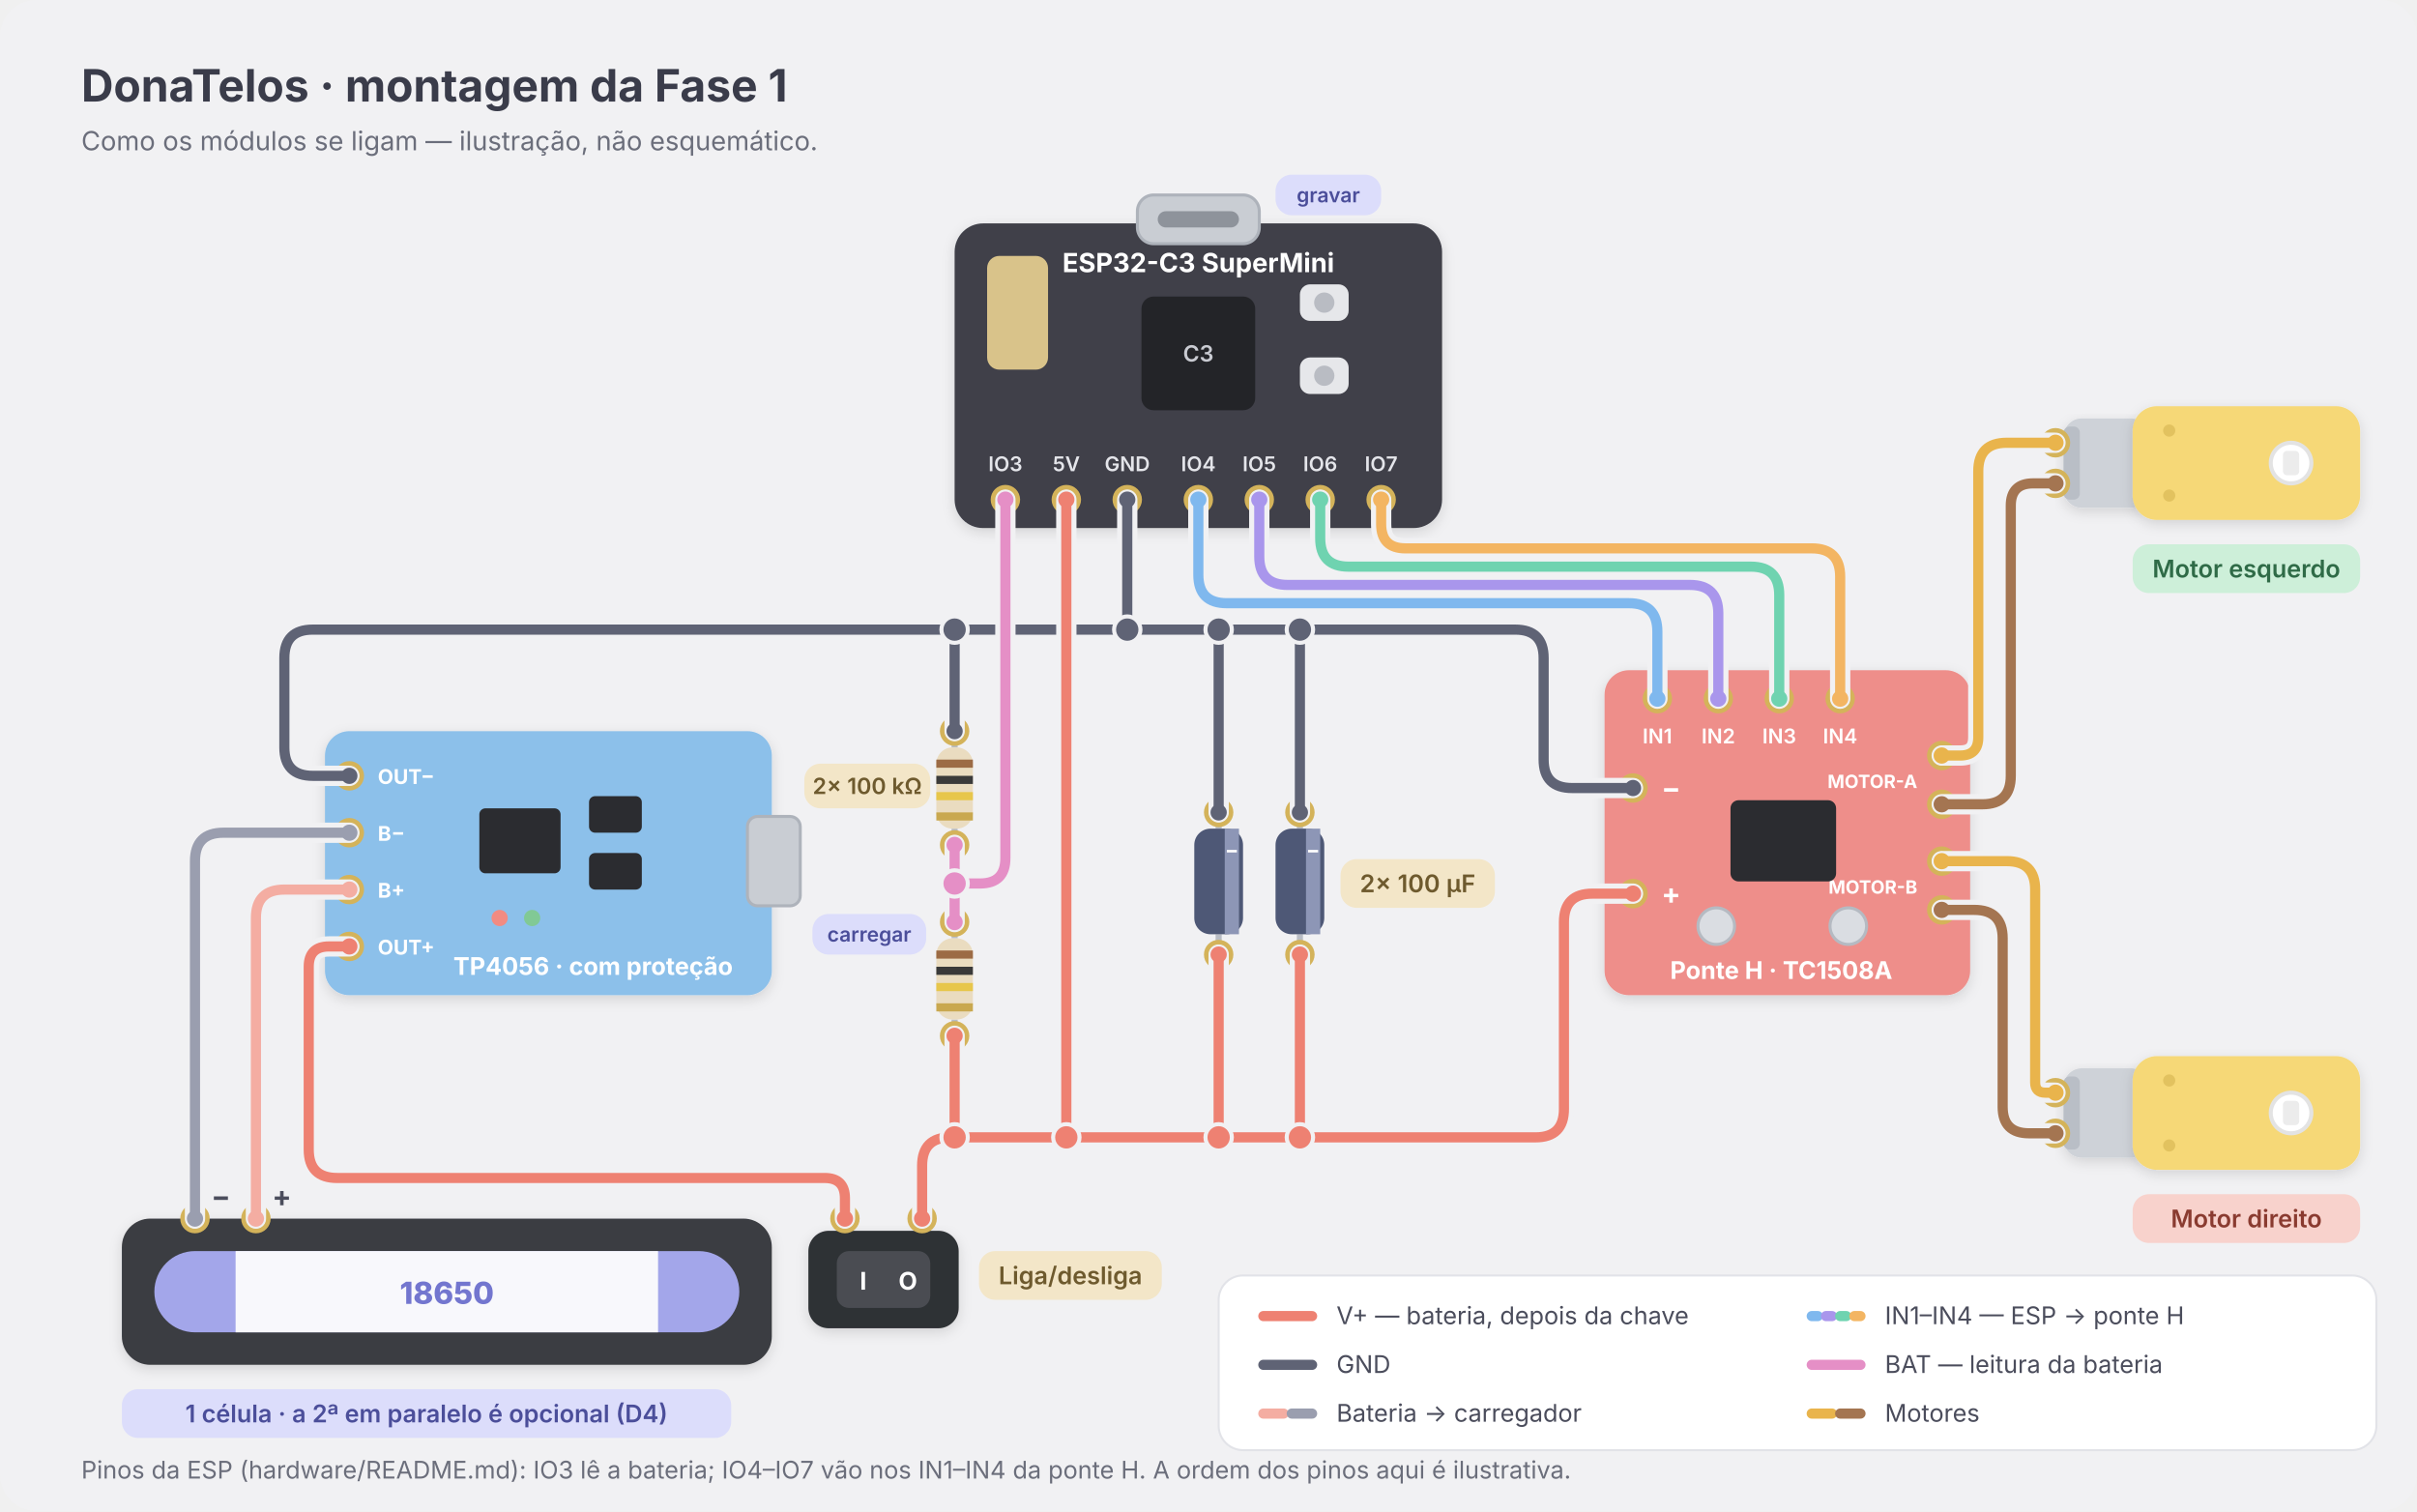
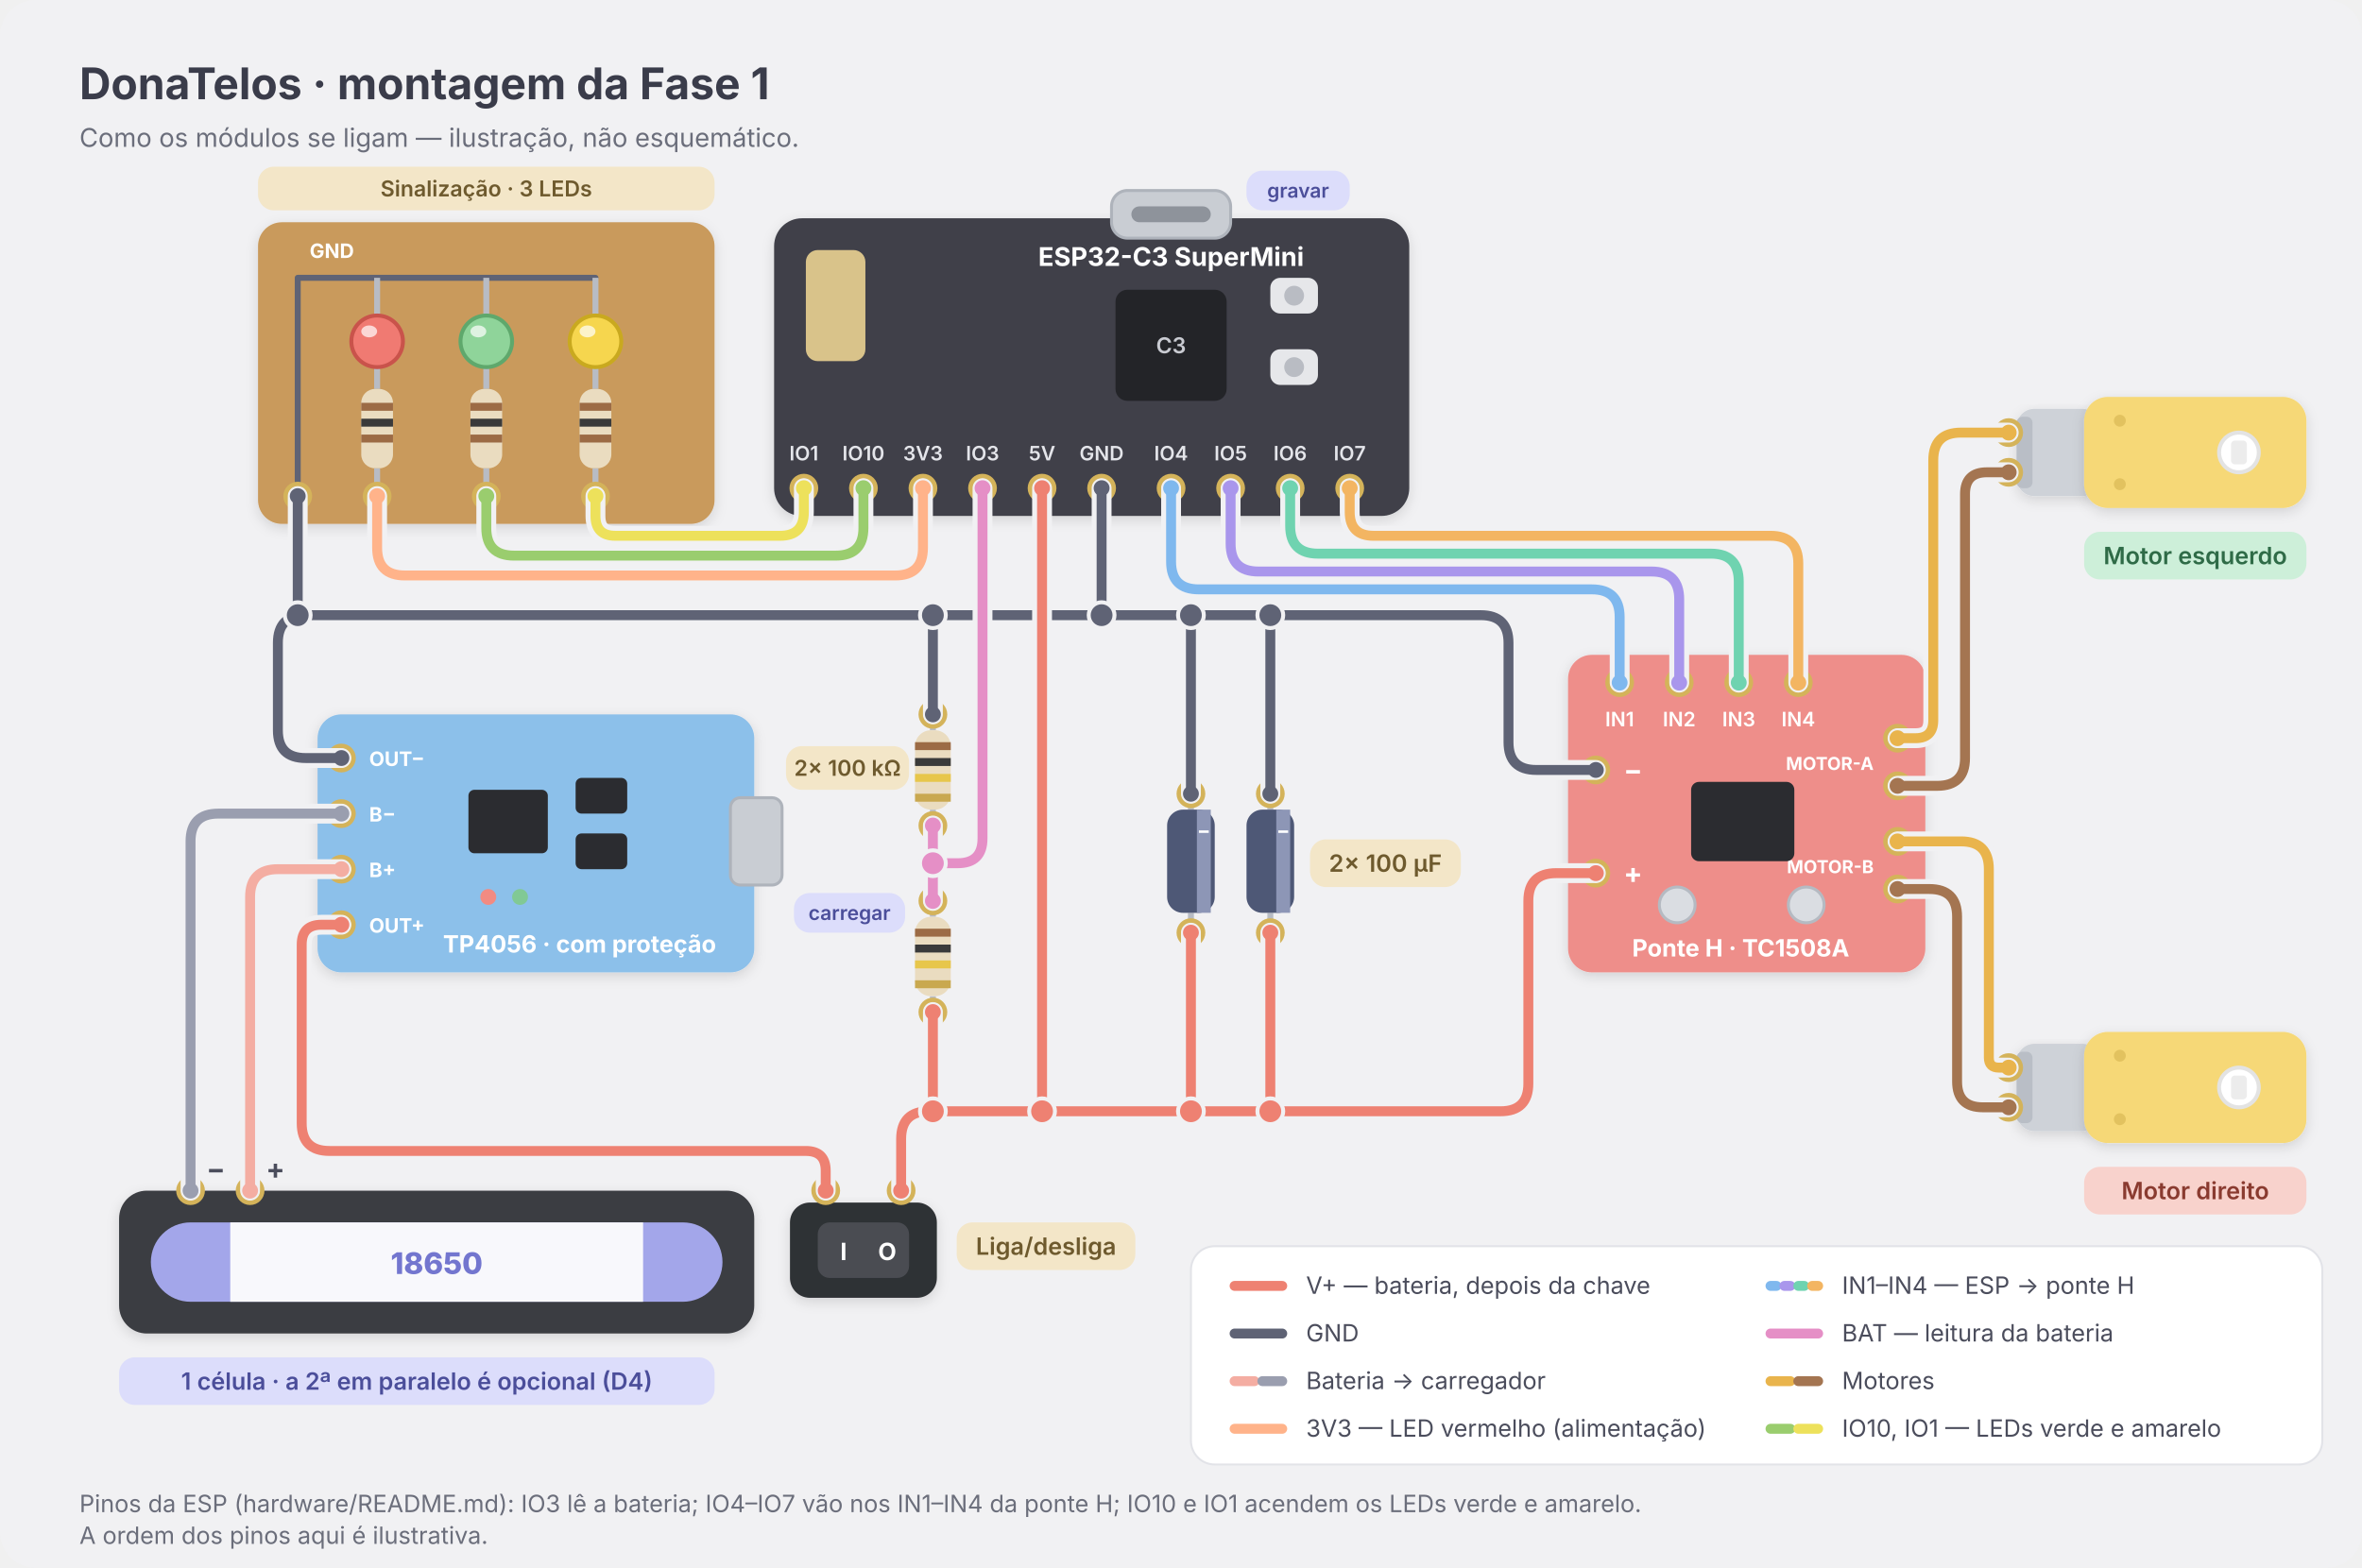
- <svg xmlns="http://www.w3.org/2000/svg" width="1190" height="744" viewBox="0 0 1190 744">
+ <svg xmlns="http://www.w3.org/2000/svg" width="1190" height="790" viewBox="0 0 1190 790">
  <defs>
    <filter id="sh" x="-10%" y="-10%" width="120%" height="135%">
      <feDropShadow dx="0" dy="2" stdDeviation="3" flood-color="#000" flood-opacity="0.13" />
    </filter>
  </defs>
-   <rect x="0" y="0" width="1190" height="744" rx="18" fill="#F1F1F3" />
+   <rect x="0" y="0" width="1190" height="790" rx="18" fill="#F1F1F3" />
  <text x="40" y="50" font-family="Inter, 'Segoe UI', Roboto, Helvetica, Arial, sans-serif" font-size="22" font-weight="700" fill="#3A3C4A" text-anchor="start">DonaTelos · montagem da Fase 1</text>
  <text x="40" y="74" font-family="Inter, 'Segoe UI', Roboto, Helvetica, Arial, sans-serif" font-size="13" font-weight="normal" fill="#6B6E7B" text-anchor="start">Como os módulos se ligam — ilustração, não esquemático.</text>
-   <rect x="470" y="110" width="240" height="150" rx="14" fill="#3F4148" filter="url(#sh)" />
+   <rect x="390" y="110" width="320" height="150" rx="14" fill="#3F4148" filter="url(#sh)" />
  <rect x="560" y="96" width="60" height="24" rx="8" fill="#C9CDD3" stroke="#AEB3BB" stroke-width="1.5" />
  <rect x="570" y="104" width="40" height="8" rx="4" fill="#8E939B" />
  <rect x="628" y="86" width="52" height="20" rx="8" fill="#DCDDFB" />
  <text x="654.0" y="99.6" font-family="Inter, 'Segoe UI', Roboto, Helvetica, Arial, sans-serif" font-size="10" font-weight="600" fill="#4B4E9A" text-anchor="middle">gravar</text>
-   <rect x="486" y="126" width="30" height="56" rx="6" fill="#D9C38A" />
+   <rect x="406" y="126" width="30" height="56" rx="6" fill="#D9C38A" />
  <rect x="562" y="146" width="56" height="56" rx="6" fill="#232428" />
  <text x="590" y="178" font-family="Inter, 'Segoe UI', Roboto, Helvetica, Arial, sans-serif" font-size="11" font-weight="600" fill="#C9CBD2" text-anchor="middle">C3</text>
  <rect x="640" y="140" width="24" height="18" rx="5" fill="#E6E7EA" />
  <circle cx="652" cy="149" r="5" fill="#B9BCC3" />
  <rect x="640" y="176" width="24" height="18" rx="5" fill="#E6E7EA" />
  <circle cx="652" cy="185" r="5" fill="#B9BCC3" />
  <text x="590" y="134" font-family="Inter, 'Segoe UI', Roboto, Helvetica, Arial, sans-serif" font-size="13" font-weight="700" fill="#FFFFFF" text-anchor="middle">ESP32-C3 SuperMini</text>
+   <text x="405" y="232" font-family="Inter, 'Segoe UI', Roboto, Helvetica, Arial, sans-serif" font-size="10" font-weight="600" fill="#E4E5EA" text-anchor="middle">IO1</text>
+   <circle cx="405" cy="246" r="6" fill="#F4F4F6" stroke="#D4B35A" stroke-width="2.5" />
+   <text x="435" y="232" font-family="Inter, 'Segoe UI', Roboto, Helvetica, Arial, sans-serif" font-size="10" font-weight="600" fill="#E4E5EA" text-anchor="middle">IO10</text>
+   <circle cx="435" cy="246" r="6" fill="#F4F4F6" stroke="#D4B35A" stroke-width="2.5" />
+   <text x="465" y="232" font-family="Inter, 'Segoe UI', Roboto, Helvetica, Arial, sans-serif" font-size="10" font-weight="600" fill="#E4E5EA" text-anchor="middle">3V3</text>
+   <circle cx="465" cy="246" r="6" fill="#F4F4F6" stroke="#D4B35A" stroke-width="2.5" />
  <text x="495" y="232" font-family="Inter, 'Segoe UI', Roboto, Helvetica, Arial, sans-serif" font-size="10" font-weight="600" fill="#E4E5EA" text-anchor="middle">IO3</text>
  <circle cx="495" cy="246" r="6" fill="#F4F4F6" stroke="#D4B35A" stroke-width="2.5" />
  <text x="525" y="232" font-family="Inter, 'Segoe UI', Roboto, Helvetica, Arial, sans-serif" font-size="10" font-weight="600" fill="#E4E5EA" text-anchor="middle">5V</text>
  <circle cx="525" cy="246" r="6" fill="#F4F4F6" stroke="#D4B35A" stroke-width="2.5" />
  <text x="555" y="232" font-family="Inter, 'Segoe UI', Roboto, Helvetica, Arial, sans-serif" font-size="10" font-weight="600" fill="#E4E5EA" text-anchor="middle">GND</text>
  <circle cx="555" cy="246" r="6" fill="#F4F4F6" stroke="#D4B35A" stroke-width="2.5" />
  <text x="590" y="232" font-family="Inter, 'Segoe UI', Roboto, Helvetica, Arial, sans-serif" font-size="10" font-weight="600" fill="#E4E5EA" text-anchor="middle">IO4</text>
  <circle cx="590" cy="246" r="6" fill="#F4F4F6" stroke="#D4B35A" stroke-width="2.5" />
  <text x="620" y="232" font-family="Inter, 'Segoe UI', Roboto, Helvetica, Arial, sans-serif" font-size="10" font-weight="600" fill="#E4E5EA" text-anchor="middle">IO5</text>
  <circle cx="620" cy="246" r="6" fill="#F4F4F6" stroke="#D4B35A" stroke-width="2.5" />
  <text x="650" y="232" font-family="Inter, 'Segoe UI', Roboto, Helvetica, Arial, sans-serif" font-size="10" font-weight="600" fill="#E4E5EA" text-anchor="middle">IO6</text>
  <circle cx="650" cy="246" r="6" fill="#F4F4F6" stroke="#D4B35A" stroke-width="2.5" />
  <text x="680" y="232" font-family="Inter, 'Segoe UI', Roboto, Helvetica, Arial, sans-serif" font-size="10" font-weight="600" fill="#E4E5EA" text-anchor="middle">IO7</text>
  <circle cx="680" cy="246" r="6" fill="#F4F4F6" stroke="#D4B35A" stroke-width="2.5" />
+   <rect x="130" y="84" width="230" height="22" rx="8" fill="#F3E6C8" />
+   <text x="245.0" y="98.96" font-family="Inter, 'Segoe UI', Roboto, Helvetica, Arial, sans-serif" font-size="11" font-weight="600" fill="#6E5A2E" text-anchor="middle">Sinalização · 3 LEDs</text>
+   <rect x="130" y="112" width="230" height="152" rx="12" fill="#C99A5B" filter="url(#sh)" />
+   <path d="M 150 250 L 150 140 L 300 140" fill="none" stroke="#5F6375" stroke-width="3" stroke-linecap="round" stroke-linejoin="round" />
+   <line x1="190" y1="140" x2="190" y2="160" stroke="#B8BCC4" stroke-width="3" />
+   <line x1="190" y1="184" x2="190" y2="196" stroke="#B8BCC4" stroke-width="3" />
+   <circle cx="190" cy="172" r="13" fill="#F07A72" stroke="#C9534B" stroke-width="2" />
+   <ellipse cx="186" cy="167" rx="4" ry="3" fill="#FFFFFF" opacity="0.7" />
+   <rect x="182" y="196" width="16" height="40" rx="7" fill="#EADCC0" />
+   <rect x="182" y="203" width="16" height="4" rx="0" fill="#9C6B45" />
+   <rect x="182" y="211" width="16" height="4" rx="0" fill="#3A3A3A" />
+   <rect x="182" y="219" width="16" height="4" rx="0" fill="#9C6B45" />
+   <line x1="190" y1="236" x2="190" y2="250" stroke="#B8BCC4" stroke-width="3" />
+   <circle cx="190" cy="250" r="6" fill="#F4F4F6" stroke="#D4B35A" stroke-width="2.5" />
+   <line x1="245" y1="140" x2="245" y2="160" stroke="#B8BCC4" stroke-width="3" />
+   <line x1="245" y1="184" x2="245" y2="196" stroke="#B8BCC4" stroke-width="3" />
+   <circle cx="245" cy="172" r="13" fill="#8FD49A" stroke="#5FA86C" stroke-width="2" />
+   <ellipse cx="241" cy="167" rx="4" ry="3" fill="#FFFFFF" opacity="0.7" />
+   <rect x="237" y="196" width="16" height="40" rx="7" fill="#EADCC0" />
+   <rect x="237" y="203" width="16" height="4" rx="0" fill="#9C6B45" />
+   <rect x="237" y="211" width="16" height="4" rx="0" fill="#3A3A3A" />
+   <rect x="237" y="219" width="16" height="4" rx="0" fill="#9C6B45" />
+   <line x1="245" y1="236" x2="245" y2="250" stroke="#B8BCC4" stroke-width="3" />
+   <circle cx="245" cy="250" r="6" fill="#F4F4F6" stroke="#D4B35A" stroke-width="2.5" />
+   <line x1="300" y1="140" x2="300" y2="160" stroke="#B8BCC4" stroke-width="3" />
+   <line x1="300" y1="184" x2="300" y2="196" stroke="#B8BCC4" stroke-width="3" />
+   <circle cx="300" cy="172" r="13" fill="#F6D64E" stroke="#C9A91F" stroke-width="2" />
+   <ellipse cx="296" cy="167" rx="4" ry="3" fill="#FFFFFF" opacity="0.7" />
+   <rect x="292" y="196" width="16" height="40" rx="7" fill="#EADCC0" />
+   <rect x="292" y="203" width="16" height="4" rx="0" fill="#9C6B45" />
+   <rect x="292" y="211" width="16" height="4" rx="0" fill="#3A3A3A" />
+   <rect x="292" y="219" width="16" height="4" rx="0" fill="#9C6B45" />
+   <line x1="300" y1="236" x2="300" y2="250" stroke="#B8BCC4" stroke-width="3" />
+   <circle cx="300" cy="250" r="6" fill="#F4F4F6" stroke="#D4B35A" stroke-width="2.5" />
+   <circle cx="150" cy="250" r="6" fill="#F4F4F6" stroke="#D4B35A" stroke-width="2.5" />
+   <text x="156" y="130" font-family="Inter, 'Segoe UI', Roboto, Helvetica, Arial, sans-serif" font-size="10" font-weight="700" fill="#FFFFFF" text-anchor="start">GND</text>
  <rect x="790" y="330" width="180" height="160" rx="12" fill="#EE8E8A" filter="url(#sh)" />
  <circle cx="816" cy="344" r="6" fill="#F4F4F6" stroke="#D4B35A" stroke-width="2.5" />
  <text x="816" y="366" font-family="Inter, 'Segoe UI', Roboto, Helvetica, Arial, sans-serif" font-size="10" font-weight="600" fill="#FFFFFF" text-anchor="middle">IN1</text>
  <circle cx="846" cy="344" r="6" fill="#F4F4F6" stroke="#D4B35A" stroke-width="2.5" />
  <text x="846" y="366" font-family="Inter, 'Segoe UI', Roboto, Helvetica, Arial, sans-serif" font-size="10" font-weight="600" fill="#FFFFFF" text-anchor="middle">IN2</text>
  <circle cx="876" cy="344" r="6" fill="#F4F4F6" stroke="#D4B35A" stroke-width="2.5" />
  <text x="876" y="366" font-family="Inter, 'Segoe UI', Roboto, Helvetica, Arial, sans-serif" font-size="10" font-weight="600" fill="#FFFFFF" text-anchor="middle">IN3</text>
  <circle cx="906" cy="344" r="6" fill="#F4F4F6" stroke="#D4B35A" stroke-width="2.5" />
  <text x="906" y="366" font-family="Inter, 'Segoe UI', Roboto, Helvetica, Arial, sans-serif" font-size="10" font-weight="600" fill="#FFFFFF" text-anchor="middle">IN4</text>
  <circle cx="804" cy="388" r="6" fill="#F4F4F6" stroke="#D4B35A" stroke-width="2.5" />
  <text x="818" y="393" font-family="Inter, 'Segoe UI', Roboto, Helvetica, Arial, sans-serif" font-size="14" font-weight="700" fill="#FFFFFF" text-anchor="start">−</text>
  <circle cx="804" cy="440" r="6" fill="#F4F4F6" stroke="#D4B35A" stroke-width="2.5" />
  <text x="818" y="445" font-family="Inter, 'Segoe UI', Roboto, Helvetica, Arial, sans-serif" font-size="14" font-weight="700" fill="#FFFFFF" text-anchor="start">+</text>
  <circle cx="956" cy="372" r="6" fill="#F4F4F6" stroke="#D4B35A" stroke-width="2.5" />
  <circle cx="956" cy="396" r="6" fill="#F4F4F6" stroke="#D4B35A" stroke-width="2.5" />
  <circle cx="956" cy="424" r="6" fill="#F4F4F6" stroke="#D4B35A" stroke-width="2.5" />
  <circle cx="956" cy="448" r="6" fill="#F4F4F6" stroke="#D4B35A" stroke-width="2.5" />
  <text x="944" y="388" font-family="Inter, 'Segoe UI', Roboto, Helvetica, Arial, sans-serif" font-size="9" font-weight="700" fill="#FFFFFF" text-anchor="end">MOTOR-A</text>
  <text x="944" y="440" font-family="Inter, 'Segoe UI', Roboto, Helvetica, Arial, sans-serif" font-size="9" font-weight="700" fill="#FFFFFF" text-anchor="end">MOTOR-B</text>
  <rect x="852" y="394" width="52" height="40" rx="4" fill="#2B2C30" />
  <circle cx="845" cy="456" r="9" fill="#DADDE2" stroke="#B5BAC2" stroke-width="1.5" />
  <circle cx="910" cy="456" r="9" fill="#DADDE2" stroke="#B5BAC2" stroke-width="1.5" />
  <text x="877" y="482" font-family="Inter, 'Segoe UI', Roboto, Helvetica, Arial, sans-serif" font-size="12" font-weight="700" fill="#FFFFFF" text-anchor="middle">Ponte H · TC1508A</text>
  <rect x="160" y="360" width="220" height="130" rx="12" fill="#8CC0EA" filter="url(#sh)" />
  <circle cx="172" cy="382" r="6" fill="#F4F4F6" stroke="#D4B35A" stroke-width="2.5" />
  <text x="186" y="386" font-family="Inter, 'Segoe UI', Roboto, Helvetica, Arial, sans-serif" font-size="10" font-weight="700" fill="#FFFFFF" text-anchor="start">OUT−</text>
  <circle cx="172" cy="410" r="6" fill="#F4F4F6" stroke="#D4B35A" stroke-width="2.5" />
  <text x="186" y="414" font-family="Inter, 'Segoe UI', Roboto, Helvetica, Arial, sans-serif" font-size="10" font-weight="700" fill="#FFFFFF" text-anchor="start">B−</text>
  <circle cx="172" cy="438" r="6" fill="#F4F4F6" stroke="#D4B35A" stroke-width="2.5" />
  <text x="186" y="442" font-family="Inter, 'Segoe UI', Roboto, Helvetica, Arial, sans-serif" font-size="10" font-weight="700" fill="#FFFFFF" text-anchor="start">B+</text>
  <circle cx="172" cy="466" r="6" fill="#F4F4F6" stroke="#D4B35A" stroke-width="2.5" />
  <text x="186" y="470" font-family="Inter, 'Segoe UI', Roboto, Helvetica, Arial, sans-serif" font-size="10" font-weight="700" fill="#FFFFFF" text-anchor="start">OUT+</text>
  <rect x="236" y="398" width="40" height="32" rx="3" fill="#2B2C30" />
  <rect x="290" y="392" width="26" height="18" rx="3" fill="#2B2C30" />
  <rect x="290" y="420" width="26" height="18" rx="3" fill="#2B2C30" />
  <circle cx="246" cy="452" r="4" fill="#F28B82" />
  <circle cx="262" cy="452" r="4" fill="#81C995" />
  <rect x="368" y="402" width="26" height="44" rx="5" fill="#C9CDD3" stroke="#AEB3BB" stroke-width="1.5" />
  <rect x="400" y="450" width="56" height="20" rx="8" fill="#DCDDFB" />
  <text x="428.0" y="463.6" font-family="Inter, 'Segoe UI', Roboto, Helvetica, Arial, sans-serif" font-size="10" font-weight="600" fill="#4B4E9A" text-anchor="middle">carregar</text>
  <text x="292" y="480" font-family="Inter, 'Segoe UI', Roboto, Helvetica, Arial, sans-serif" font-size="12" font-weight="700" fill="#FFFFFF" text-anchor="middle">TP4056 · com proteção</text>
  <rect x="60" y="600" width="320" height="72" rx="14" fill="#3B3C42" filter="url(#sh)" />
  <rect x="76" y="616" width="288" height="40" rx="20" fill="#A3A6EA" />
  <rect x="116" y="616" width="208" height="40" rx="0" fill="#F8F8FC" />
  <text x="220" y="642" font-family="Inter, 'Segoe UI', Roboto, Helvetica, Arial, sans-serif" font-size="15" font-weight="800" fill="#7376CF" text-anchor="middle">18650</text>
  <circle cx="96" cy="600" r="6" fill="#F4F4F6" stroke="#D4B35A" stroke-width="2.5" />
  <circle cx="126" cy="600" r="6" fill="#F4F4F6" stroke="#D4B35A" stroke-width="2.5" />
  <text x="104" y="594" font-family="Inter, 'Segoe UI', Roboto, Helvetica, Arial, sans-serif" font-size="14" font-weight="700" fill="#4B4D5C" text-anchor="start">−</text>
  <text x="134" y="594" font-family="Inter, 'Segoe UI', Roboto, Helvetica, Arial, sans-serif" font-size="14" font-weight="700" fill="#4B4D5C" text-anchor="start">+</text>
  <rect x="60" y="684" width="300" height="24" rx="8" fill="#DCDDFB" />
  <text x="210.0" y="700.32" font-family="Inter, 'Segoe UI', Roboto, Helvetica, Arial, sans-serif" font-size="12" font-weight="600" fill="#4B4E9A" text-anchor="middle">1 célula · a 2ª em paralelo é opcional (D4)</text>
  <line x1="416" y1="600" x2="416" y2="610" stroke="#B8BCC4" stroke-width="4" />
  <line x1="454" y1="600" x2="454" y2="610" stroke="#B8BCC4" stroke-width="4" />
  <rect x="398" y="606" width="74" height="48" rx="10" fill="#2F3034" filter="url(#sh)" />
  <rect x="412" y="616" width="46" height="28" rx="6" fill="#4A4C52" />
  <text x="425" y="635" font-family="Inter, 'Segoe UI', Roboto, Helvetica, Arial, sans-serif" font-size="12" font-weight="700" fill="#FFFFFF" text-anchor="middle">I</text>
  <text x="447" y="635" font-family="Inter, 'Segoe UI', Roboto, Helvetica, Arial, sans-serif" font-size="12" font-weight="700" fill="#FFFFFF" text-anchor="middle">O</text>
  <circle cx="416" cy="600" r="6" fill="#F4F4F6" stroke="#D4B35A" stroke-width="2.5" />
  <circle cx="454" cy="600" r="6" fill="#F4F4F6" stroke="#D4B35A" stroke-width="2.5" />
  <rect x="482" y="616" width="90" height="24" rx="8" fill="#F3E6C8" />
  <text x="527.0" y="632.32" font-family="Inter, 'Segoe UI', Roboto, Helvetica, Arial, sans-serif" font-size="12" font-weight="600" fill="#6E5A2E" text-anchor="middle">Liga/desliga</text>
  <line x1="600" y1="400" x2="600" y2="408" stroke="#B8BCC4" stroke-width="3" />
  <line x1="600" y1="460" x2="600" y2="470" stroke="#B8BCC4" stroke-width="3" />
  <rect x="588" y="408" width="24" height="52" rx="8" fill="#4E5876" />
  <rect x="603" y="408" width="7" height="52" rx="0" fill="#8D96B6" />
  <text x="606.5" y="422" font-family="Inter, 'Segoe UI', Roboto, Helvetica, Arial, sans-serif" font-size="10" font-weight="700" fill="#FFFFFF" text-anchor="middle">−</text>
  <circle cx="600" cy="400" r="6" fill="#F4F4F6" stroke="#D4B35A" stroke-width="2.5" />
  <circle cx="600" cy="470" r="6" fill="#F4F4F6" stroke="#D4B35A" stroke-width="2.5" />
  <line x1="640" y1="400" x2="640" y2="408" stroke="#B8BCC4" stroke-width="3" />
  <line x1="640" y1="460" x2="640" y2="470" stroke="#B8BCC4" stroke-width="3" />
  <rect x="628" y="408" width="24" height="52" rx="8" fill="#4E5876" />
  <rect x="643" y="408" width="7" height="52" rx="0" fill="#8D96B6" />
  <text x="646.5" y="422" font-family="Inter, 'Segoe UI', Roboto, Helvetica, Arial, sans-serif" font-size="10" font-weight="700" fill="#FFFFFF" text-anchor="middle">−</text>
  <circle cx="640" cy="400" r="6" fill="#F4F4F6" stroke="#D4B35A" stroke-width="2.5" />
  <circle cx="640" cy="470" r="6" fill="#F4F4F6" stroke="#D4B35A" stroke-width="2.5" />
  <rect x="660" y="423" width="76" height="24" rx="8" fill="#F3E6C8" />
  <text x="698.0" y="439.32" font-family="Inter, 'Segoe UI', Roboto, Helvetica, Arial, sans-serif" font-size="12" font-weight="600" fill="#6E5A2E" text-anchor="middle">2× 100 µF</text>
  <line x1="470" y1="360" x2="470" y2="368" stroke="#B8BCC4" stroke-width="3" />
  <line x1="470" y1="408" x2="470" y2="416" stroke="#B8BCC4" stroke-width="3" />
  <rect x="461" y="368" width="18" height="40" rx="8" fill="#EADCC0" />
  <rect x="461" y="374" width="18" height="4" rx="0" fill="#9C6B45" />
  <rect x="461" y="382" width="18" height="4" rx="0" fill="#3A3A3A" />
  <rect x="461" y="390" width="18" height="4" rx="0" fill="#E7C64B" />
  <rect x="461" y="400" width="18" height="4" rx="0" fill="#C9A84F" />
  <circle cx="470" cy="360" r="6" fill="#F4F4F6" stroke="#D4B35A" stroke-width="2.5" />
  <circle cx="470" cy="416" r="6" fill="#F4F4F6" stroke="#D4B35A" stroke-width="2.5" />
  <line x1="470" y1="454" x2="470" y2="462" stroke="#B8BCC4" stroke-width="3" />
  <line x1="470" y1="502" x2="470" y2="510" stroke="#B8BCC4" stroke-width="3" />
  <rect x="461" y="462" width="18" height="40" rx="8" fill="#EADCC0" />
  <rect x="461" y="468" width="18" height="4" rx="0" fill="#9C6B45" />
  <rect x="461" y="476" width="18" height="4" rx="0" fill="#3A3A3A" />
  <rect x="461" y="484" width="18" height="4" rx="0" fill="#E7C64B" />
  <rect x="461" y="494" width="18" height="4" rx="0" fill="#C9A84F" />
  <circle cx="470" cy="454" r="6" fill="#F4F4F6" stroke="#D4B35A" stroke-width="2.5" />
  <circle cx="470" cy="510" r="6" fill="#F4F4F6" stroke="#D4B35A" stroke-width="2.5" />
  <rect x="396" y="376" width="62" height="22" rx="8" fill="#F3E6C8" />
  <text x="427.0" y="390.96" font-family="Inter, 'Segoe UI', Roboto, Helvetica, Arial, sans-serif" font-size="11" font-weight="600" fill="#6E5A2E" text-anchor="middle">2× 100 kΩ</text>
  <rect x="1006" y="214" width="14" height="8" rx="2" fill="#D9B65E" />
  <rect x="1006" y="234" width="14" height="8" rx="2" fill="#D9B65E" />
  <rect x="1016" y="206" width="42" height="44" rx="9" fill="#CED2D8" filter="url(#sh)" />
  <rect x="1016" y="210" width="8" height="36" rx="3" fill="#B9BEC6" />
  <rect x="1050" y="200" width="112" height="56" rx="12" fill="#F6D877" filter="url(#sh)" />
  <circle cx="1068" cy="212" r="3" fill="#E2C25F" />
  <circle cx="1068" cy="244" r="3" fill="#E2C25F" />
  <circle cx="1128" cy="228" r="10" fill="#FFFFFF" stroke="#E3E3E3" stroke-width="2" />
  <rect x="1124" y="222" width="8" height="12" rx="2" fill="#ECECEC" />
  <circle cx="1012" cy="218" r="6" fill="#F4F4F6" stroke="#D4B35A" stroke-width="2.5" />
  <circle cx="1012" cy="238" r="6" fill="#F4F4F6" stroke="#D4B35A" stroke-width="2.5" />
  <rect x="1050" y="268" width="112" height="24" rx="8" fill="#CDEFD9" />
  <text x="1106.0" y="284.32" font-family="Inter, 'Segoe UI', Roboto, Helvetica, Arial, sans-serif" font-size="12" font-weight="600" fill="#2F6B47" text-anchor="middle">Motor esquerdo</text>
  <rect x="1006" y="534" width="14" height="8" rx="2" fill="#D9B65E" />
  <rect x="1006" y="554" width="14" height="8" rx="2" fill="#D9B65E" />
  <rect x="1016" y="526" width="42" height="44" rx="9" fill="#CED2D8" filter="url(#sh)" />
  <rect x="1016" y="530" width="8" height="36" rx="3" fill="#B9BEC6" />
  <rect x="1050" y="520" width="112" height="56" rx="12" fill="#F6D877" filter="url(#sh)" />
  <circle cx="1068" cy="532" r="3" fill="#E2C25F" />
  <circle cx="1068" cy="564" r="3" fill="#E2C25F" />
  <circle cx="1128" cy="548" r="10" fill="#FFFFFF" stroke="#E3E3E3" stroke-width="2" />
  <rect x="1124" y="542" width="8" height="12" rx="2" fill="#ECECEC" />
  <circle cx="1012" cy="538" r="6" fill="#F4F4F6" stroke="#D4B35A" stroke-width="2.5" />
  <circle cx="1012" cy="558" r="6" fill="#F4F4F6" stroke="#D4B35A" stroke-width="2.5" />
  <rect x="1050" y="588" width="112" height="24" rx="8" fill="#F8D2CC" />
  <text x="1106.0" y="604.32" font-family="Inter, 'Segoe UI', Roboto, Helvetica, Arial, sans-serif" font-size="12" font-weight="600" fill="#8A3B30" text-anchor="middle">Motor direito</text>
  <path d="M 172 382 L 154.0 382.0 Q 140 382 140.0 368.0 L 140.0 324.0 Q 140 310 154.0 310.0 L 746.0 310.0 Q 760 310 760.0 324.0 L 760.0 374.0 Q 760 388 774.0 388.0 L 804 388" fill="none" stroke="#F1F1F3" stroke-width="10" stroke-linecap="round" stroke-linejoin="round" />
  <path d="M 172 382 L 154.0 382.0 Q 140 382 140.0 368.0 L 140.0 324.0 Q 140 310 154.0 310.0 L 746.0 310.0 Q 760 310 760.0 324.0 L 760.0 374.0 Q 760 388 774.0 388.0 L 804 388" fill="none" stroke="#5F6375" stroke-width="5" stroke-linecap="round" stroke-linejoin="round" />
  <path d="M 555 246 L 555 310" fill="none" stroke="#F1F1F3" stroke-width="10" stroke-linecap="round" stroke-linejoin="round" />
  <path d="M 555 246 L 555 310" fill="none" stroke="#5F6375" stroke-width="5" stroke-linecap="round" stroke-linejoin="round" />
  <path d="M 470 360 L 470 310" fill="none" stroke="#F1F1F3" stroke-width="10" stroke-linecap="round" stroke-linejoin="round" />
  <path d="M 470 360 L 470 310" fill="none" stroke="#5F6375" stroke-width="5" stroke-linecap="round" stroke-linejoin="round" />
  <path d="M 600 400 L 600 310" fill="none" stroke="#F1F1F3" stroke-width="10" stroke-linecap="round" stroke-linejoin="round" />
  <path d="M 600 400 L 600 310" fill="none" stroke="#5F6375" stroke-width="5" stroke-linecap="round" stroke-linejoin="round" />
  <path d="M 640 400 L 640 310" fill="none" stroke="#F1F1F3" stroke-width="10" stroke-linecap="round" stroke-linejoin="round" />
  <path d="M 640 400 L 640 310" fill="none" stroke="#5F6375" stroke-width="5" stroke-linecap="round" stroke-linejoin="round" />
  <path d="M 454 600 L 454.0 574.0 Q 454 560 468.0 560.0 L 756.0 560.0 Q 770 560 770.0 546.0 L 770.0 454.0 Q 770 440 784.0 440.0 L 804 440" fill="none" stroke="#F1F1F3" stroke-width="10" stroke-linecap="round" stroke-linejoin="round" />
  <path d="M 454 600 L 454.0 574.0 Q 454 560 468.0 560.0 L 756.0 560.0 Q 770 560 770.0 546.0 L 770.0 454.0 Q 770 440 784.0 440.0 L 804 440" fill="none" stroke="#EE8172" stroke-width="5" stroke-linecap="round" stroke-linejoin="round" />
  <path d="M 470 510 L 470 560" fill="none" stroke="#F1F1F3" stroke-width="10" stroke-linecap="round" stroke-linejoin="round" />
  <path d="M 470 510 L 470 560" fill="none" stroke="#EE8172" stroke-width="5" stroke-linecap="round" stroke-linejoin="round" />
  <path d="M 600 470 L 600 560" fill="none" stroke="#F1F1F3" stroke-width="10" stroke-linecap="round" stroke-linejoin="round" />
  <path d="M 600 470 L 600 560" fill="none" stroke="#EE8172" stroke-width="5" stroke-linecap="round" stroke-linejoin="round" />
  <path d="M 640 470 L 640 560" fill="none" stroke="#F1F1F3" stroke-width="10" stroke-linecap="round" stroke-linejoin="round" />
  <path d="M 640 470 L 640 560" fill="none" stroke="#EE8172" stroke-width="5" stroke-linecap="round" stroke-linejoin="round" />
  <path d="M 96 600 L 96.0 424.0 Q 96 410 110.0 410.0 L 172 410" fill="none" stroke="#F1F1F3" stroke-width="10" stroke-linecap="round" stroke-linejoin="round" />
  <path d="M 96 600 L 96.0 424.0 Q 96 410 110.0 410.0 L 172 410" fill="none" stroke="#9A9EAF" stroke-width="5" stroke-linecap="round" stroke-linejoin="round" />
  <path d="M 126 600 L 126.0 452.0 Q 126 438 140.0 438.0 L 172 438" fill="none" stroke="#F1F1F3" stroke-width="10" stroke-linecap="round" stroke-linejoin="round" />
  <path d="M 126 600 L 126.0 452.0 Q 126 438 140.0 438.0 L 172 438" fill="none" stroke="#F4ADA2" stroke-width="5" stroke-linecap="round" stroke-linejoin="round" />
  <path d="M 172 466 L 162.0 466.0 Q 152 466 152.0 476.0 L 152.0 566.0 Q 152 580 166.0 580.0 L 406.0 580.0 Q 416 580 416.0 590.0 L 416 600" fill="none" stroke="#F1F1F3" stroke-width="10" stroke-linecap="round" stroke-linejoin="round" />
  <path d="M 172 466 L 162.0 466.0 Q 152 466 152.0 476.0 L 152.0 566.0 Q 152 580 166.0 580.0 L 406.0 580.0 Q 416 580 416.0 590.0 L 416 600" fill="none" stroke="#EE8172" stroke-width="5" stroke-linecap="round" stroke-linejoin="round" />
  <path d="M 590 246 L 590.0 283.0 Q 590 297 604.0 297.0 L 802.0 297.0 Q 816 297 816.0 311.0 L 816 344" fill="none" stroke="#F1F1F3" stroke-width="10" stroke-linecap="round" stroke-linejoin="round" />
  <path d="M 590 246 L 590.0 283.0 Q 590 297 604.0 297.0 L 802.0 297.0 Q 816 297 816.0 311.0 L 816 344" fill="none" stroke="#7FB8EE" stroke-width="5" stroke-linecap="round" stroke-linejoin="round" />
  <path d="M 620 246 L 620.0 274.0 Q 620 288 634.0 288.0 L 832.0 288.0 Q 846 288 846.0 302.0 L 846 344" fill="none" stroke="#F1F1F3" stroke-width="10" stroke-linecap="round" stroke-linejoin="round" />
  <path d="M 620 246 L 620.0 274.0 Q 620 288 634.0 288.0 L 832.0 288.0 Q 846 288 846.0 302.0 L 846 344" fill="none" stroke="#A996EC" stroke-width="5" stroke-linecap="round" stroke-linejoin="round" />
  <path d="M 650 246 L 650.0 265.0 Q 650 279 664.0 279.0 L 862.0 279.0 Q 876 279 876.0 293.0 L 876 344" fill="none" stroke="#F1F1F3" stroke-width="10" stroke-linecap="round" stroke-linejoin="round" />
  <path d="M 650 246 L 650.0 265.0 Q 650 279 664.0 279.0 L 862.0 279.0 Q 876 279 876.0 293.0 L 876 344" fill="none" stroke="#6FD3B0" stroke-width="5" stroke-linecap="round" stroke-linejoin="round" />
  <path d="M 680 246 L 680.0 258.0 Q 680 270 692.0 270.0 L 892.0 270.0 Q 906 270 906.0 284.0 L 906 344" fill="none" stroke="#F1F1F3" stroke-width="10" stroke-linecap="round" stroke-linejoin="round" />
  <path d="M 680 246 L 680.0 258.0 Q 680 270 692.0 270.0 L 892.0 270.0 Q 906 270 906.0 284.0 L 906 344" fill="none" stroke="#F3B562" stroke-width="5" stroke-linecap="round" stroke-linejoin="round" />
+   <path d="M 405 246 L 405.0 258.0 Q 405 270 393.0 270.0 L 310.0 270.0 Q 300 270 300.0 260.0 L 300 250" fill="none" stroke="#F1F1F3" stroke-width="10" stroke-linecap="round" stroke-linejoin="round" />
+   <path d="M 405 246 L 405.0 258.0 Q 405 270 393.0 270.0 L 310.0 270.0 Q 300 270 300.0 260.0 L 300 250" fill="none" stroke="#EDE15B" stroke-width="5" stroke-linecap="round" stroke-linejoin="round" />
+   <path d="M 435 246 L 435.0 266.0 Q 435 280 421.0 280.0 L 259.0 280.0 Q 245 280 245.0 266.0 L 245 250" fill="none" stroke="#F1F1F3" stroke-width="10" stroke-linecap="round" stroke-linejoin="round" />
+   <path d="M 435 246 L 435.0 266.0 Q 435 280 421.0 280.0 L 259.0 280.0 Q 245 280 245.0 266.0 L 245 250" fill="none" stroke="#9ACD6E" stroke-width="5" stroke-linecap="round" stroke-linejoin="round" />
+   <path d="M 465 246 L 465.0 276.0 Q 465 290 451.0 290.0 L 204.0 290.0 Q 190 290 190.0 276.0 L 190 250" fill="none" stroke="#F1F1F3" stroke-width="10" stroke-linecap="round" stroke-linejoin="round" />
+   <path d="M 465 246 L 465.0 276.0 Q 465 290 451.0 290.0 L 204.0 290.0 Q 190 290 190.0 276.0 L 190 250" fill="none" stroke="#FFB38A" stroke-width="5" stroke-linecap="round" stroke-linejoin="round" />
+   <path d="M 150 250 L 150 310" fill="none" stroke="#F1F1F3" stroke-width="10" stroke-linecap="round" stroke-linejoin="round" />
+   <path d="M 150 250 L 150 310" fill="none" stroke="#5F6375" stroke-width="5" stroke-linecap="round" stroke-linejoin="round" />
  <path d="M 470 416 L 470 454" fill="none" stroke="#F1F1F3" stroke-width="10" stroke-linecap="round" stroke-linejoin="round" />
  <path d="M 470 416 L 470 454" fill="none" stroke="#E58FC6" stroke-width="5" stroke-linecap="round" stroke-linejoin="round" />
  <path d="M 525 246 L 525 560" fill="none" stroke="#F1F1F3" stroke-width="10" stroke-linecap="round" stroke-linejoin="round" />
  <path d="M 525 246 L 525 560" fill="none" stroke="#EE8172" stroke-width="5" stroke-linecap="round" stroke-linejoin="round" />
  <path d="M 470 435 L 482.5 435.0 Q 495 435 495.0 422.5 L 495 246" fill="none" stroke="#F1F1F3" stroke-width="10" stroke-linecap="round" stroke-linejoin="round" />
  <path d="M 470 435 L 482.5 435.0 Q 495 435 495.0 422.5 L 495 246" fill="none" stroke="#E58FC6" stroke-width="5" stroke-linecap="round" stroke-linejoin="round" />
  <path d="M 956 372 L 965.0 372.0 Q 974 372 974.0 363.0 L 974.0 232.0 Q 974 218 988.0 218.0 L 1012 218" fill="none" stroke="#F1F1F3" stroke-width="10" stroke-linecap="round" stroke-linejoin="round" />
  <path d="M 956 372 L 965.0 372.0 Q 974 372 974.0 363.0 L 974.0 232.0 Q 974 218 988.0 218.0 L 1012 218" fill="none" stroke="#E9B44C" stroke-width="5" stroke-linecap="round" stroke-linejoin="round" />
  <path d="M 956 396 L 976.0 396.0 Q 990 396 990.0 382.0 L 990.0 249.0 Q 990 238 1001.0 238.0 L 1012 238" fill="none" stroke="#F1F1F3" stroke-width="10" stroke-linecap="round" stroke-linejoin="round" />
  <path d="M 956 396 L 976.0 396.0 Q 990 396 990.0 382.0 L 990.0 249.0 Q 990 238 1001.0 238.0 L 1012 238" fill="none" stroke="#A47551" stroke-width="5" stroke-linecap="round" stroke-linejoin="round" />
  <path d="M 956 424 L 988.0 424.0 Q 1002 424 1002.0 438.0 L 1002.0 533.0 Q 1002 538 1007.0 538.0 L 1012 538" fill="none" stroke="#F1F1F3" stroke-width="10" stroke-linecap="round" stroke-linejoin="round" />
  <path d="M 956 424 L 988.0 424.0 Q 1002 424 1002.0 438.0 L 1002.0 533.0 Q 1002 538 1007.0 538.0 L 1012 538" fill="none" stroke="#E9B44C" stroke-width="5" stroke-linecap="round" stroke-linejoin="round" />
  <path d="M 956 448 L 972.0 448.0 Q 986 448 986.0 462.0 L 986.0 545.0 Q 986 558 999.0 558.0 L 1012 558" fill="none" stroke="#F1F1F3" stroke-width="10" stroke-linecap="round" stroke-linejoin="round" />
  <path d="M 956 448 L 972.0 448.0 Q 986 448 986.0 462.0 L 986.0 545.0 Q 986 558 999.0 558.0 L 1012 558" fill="none" stroke="#A47551" stroke-width="5" stroke-linecap="round" stroke-linejoin="round" />
  <circle cx="172" cy="382" r="4" fill="#5F6375" />
  <circle cx="804" cy="388" r="4" fill="#5F6375" />
  <circle cx="555" cy="246" r="4" fill="#5F6375" />
  <circle cx="555" cy="310" r="4" fill="#5F6375" />
  <circle cx="470" cy="360" r="4" fill="#5F6375" />
  <circle cx="470" cy="310" r="4" fill="#5F6375" />
  <circle cx="600" cy="400" r="4" fill="#5F6375" />
  <circle cx="600" cy="310" r="4" fill="#5F6375" />
  <circle cx="640" cy="400" r="4" fill="#5F6375" />
  <circle cx="640" cy="310" r="4" fill="#5F6375" />
  <circle cx="454" cy="600" r="4" fill="#EE8172" />
  <circle cx="804" cy="440" r="4" fill="#EE8172" />
  <circle cx="470" cy="510" r="4" fill="#EE8172" />
  <circle cx="470" cy="560" r="4" fill="#EE8172" />
  <circle cx="600" cy="470" r="4" fill="#EE8172" />
  <circle cx="600" cy="560" r="4" fill="#EE8172" />
  <circle cx="640" cy="470" r="4" fill="#EE8172" />
  <circle cx="640" cy="560" r="4" fill="#EE8172" />
  <circle cx="96" cy="600" r="4" fill="#9A9EAF" />
  <circle cx="172" cy="410" r="4" fill="#9A9EAF" />
  <circle cx="126" cy="600" r="4" fill="#F4ADA2" />
  <circle cx="172" cy="438" r="4" fill="#F4ADA2" />
  <circle cx="172" cy="466" r="4" fill="#EE8172" />
  <circle cx="416" cy="600" r="4" fill="#EE8172" />
  <circle cx="590" cy="246" r="4" fill="#7FB8EE" />
  <circle cx="816" cy="344" r="4" fill="#7FB8EE" />
  <circle cx="620" cy="246" r="4" fill="#A996EC" />
  <circle cx="846" cy="344" r="4" fill="#A996EC" />
  <circle cx="650" cy="246" r="4" fill="#6FD3B0" />
  <circle cx="876" cy="344" r="4" fill="#6FD3B0" />
  <circle cx="680" cy="246" r="4" fill="#F3B562" />
  <circle cx="906" cy="344" r="4" fill="#F3B562" />
+   <circle cx="405" cy="246" r="4" fill="#EDE15B" />
+   <circle cx="300" cy="250" r="4" fill="#EDE15B" />
+   <circle cx="435" cy="246" r="4" fill="#9ACD6E" />
+   <circle cx="245" cy="250" r="4" fill="#9ACD6E" />
+   <circle cx="465" cy="246" r="4" fill="#FFB38A" />
+   <circle cx="190" cy="250" r="4" fill="#FFB38A" />
+   <circle cx="150" cy="250" r="4" fill="#5F6375" />
+   <circle cx="150" cy="310" r="4" fill="#5F6375" />
  <circle cx="470" cy="416" r="4" fill="#E58FC6" />
  <circle cx="470" cy="454" r="4" fill="#E58FC6" />
  <circle cx="525" cy="246" r="4" fill="#EE8172" />
  <circle cx="525" cy="560" r="4" fill="#EE8172" />
  <circle cx="470" cy="435" r="4" fill="#E58FC6" />
  <circle cx="495" cy="246" r="4" fill="#E58FC6" />
  <circle cx="956" cy="372" r="4" fill="#E9B44C" />
  <circle cx="1012" cy="218" r="4" fill="#E9B44C" />
  <circle cx="956" cy="396" r="4" fill="#A47551" />
  <circle cx="1012" cy="238" r="4" fill="#A47551" />
  <circle cx="956" cy="424" r="4" fill="#E9B44C" />
  <circle cx="1012" cy="538" r="4" fill="#E9B44C" />
  <circle cx="956" cy="448" r="4" fill="#A47551" />
  <circle cx="1012" cy="558" r="4" fill="#A47551" />
+   <circle cx="150" cy="310" r="6.5" fill="#5F6375" stroke="#F1F1F3" stroke-width="2" />
  <circle cx="470" cy="310" r="6.5" fill="#5F6375" stroke="#F1F1F3" stroke-width="2" />
  <circle cx="555" cy="310" r="6.5" fill="#5F6375" stroke="#F1F1F3" stroke-width="2" />
  <circle cx="600" cy="310" r="6.5" fill="#5F6375" stroke="#F1F1F3" stroke-width="2" />
  <circle cx="640" cy="310" r="6.5" fill="#5F6375" stroke="#F1F1F3" stroke-width="2" />
  <circle cx="470" cy="560" r="6.5" fill="#EE8172" stroke="#F1F1F3" stroke-width="2" />
  <circle cx="525" cy="560" r="6.5" fill="#EE8172" stroke="#F1F1F3" stroke-width="2" />
  <circle cx="600" cy="560" r="6.5" fill="#EE8172" stroke="#F1F1F3" stroke-width="2" />
  <circle cx="640" cy="560" r="6.5" fill="#EE8172" stroke="#F1F1F3" stroke-width="2" />
  <circle cx="470" cy="435" r="6.5" fill="#E58FC6" stroke="#F1F1F3" stroke-width="2" />
-   <rect x="600" y="628" width="570" height="86" rx="12" fill="#FFFFFF" stroke="#E2E3E8" stroke-width="1" />
+   <rect x="600" y="628" width="570" height="110" rx="12" fill="#FFFFFF" stroke="#E2E3E8" stroke-width="1" />
  <line x1="622.0" y1="648" x2="646.0" y2="648" stroke="#EE8172" stroke-width="5" stroke-linecap="round" />
  <text x="658" y="652" font-family="Inter, 'Segoe UI', Roboto, Helvetica, Arial, sans-serif" font-size="12" font-weight="normal" fill="#4B4D5C" text-anchor="start">V+ — bateria, depois da chave</text>
  <line x1="622.0" y1="672" x2="646.0" y2="672" stroke="#5F6375" stroke-width="5" stroke-linecap="round" />
  <text x="658" y="676" font-family="Inter, 'Segoe UI', Roboto, Helvetica, Arial, sans-serif" font-size="12" font-weight="normal" fill="#4B4D5C" text-anchor="start">GND</text>
  <line x1="622.0" y1="696" x2="632.0" y2="696" stroke="#F4ADA2" stroke-width="5" stroke-linecap="round" />
  <line x1="636.0" y1="696" x2="646.0" y2="696" stroke="#9A9EAF" stroke-width="5" stroke-linecap="round" />
  <text x="658" y="700" font-family="Inter, 'Segoe UI', Roboto, Helvetica, Arial, sans-serif" font-size="12" font-weight="normal" fill="#4B4D5C" text-anchor="start">Bateria → carregador</text>
  <line x1="892.0" y1="648" x2="895.0" y2="648" stroke="#7FB8EE" stroke-width="5" stroke-linecap="round" />
  <line x1="899.0" y1="648" x2="902.0" y2="648" stroke="#A996EC" stroke-width="5" stroke-linecap="round" />
  <line x1="906.0" y1="648" x2="909.0" y2="648" stroke="#6FD3B0" stroke-width="5" stroke-linecap="round" />
  <line x1="913.0" y1="648" x2="916.0" y2="648" stroke="#F3B562" stroke-width="5" stroke-linecap="round" />
  <text x="928" y="652" font-family="Inter, 'Segoe UI', Roboto, Helvetica, Arial, sans-serif" font-size="12" font-weight="normal" fill="#4B4D5C" text-anchor="start">IN1–IN4 — ESP → ponte H</text>
  <line x1="892.0" y1="672" x2="916.0" y2="672" stroke="#E58FC6" stroke-width="5" stroke-linecap="round" />
  <text x="928" y="676" font-family="Inter, 'Segoe UI', Roboto, Helvetica, Arial, sans-serif" font-size="12" font-weight="normal" fill="#4B4D5C" text-anchor="start">BAT — leitura da bateria</text>
  <line x1="892.0" y1="696" x2="902.0" y2="696" stroke="#E9B44C" stroke-width="5" stroke-linecap="round" />
  <line x1="906.0" y1="696" x2="916.0" y2="696" stroke="#A47551" stroke-width="5" stroke-linecap="round" />
  <text x="928" y="700" font-family="Inter, 'Segoe UI', Roboto, Helvetica, Arial, sans-serif" font-size="12" font-weight="normal" fill="#4B4D5C" text-anchor="start">Motores</text>
-   <text x="40" y="728" font-family="Inter, 'Segoe UI', Roboto, Helvetica, Arial, sans-serif" font-size="12" font-weight="normal" fill="#6B6E7B" text-anchor="start">Pinos da ESP (hardware/README.md): IO3 lê a bateria; IO4–IO7 vão nos IN1–IN4 da ponte H. A ordem dos pinos aqui é ilustrativa.</text>
+   <line x1="622.0" y1="720" x2="646.0" y2="720" stroke="#FFB38A" stroke-width="5" stroke-linecap="round" />
+   <text x="658" y="724" font-family="Inter, 'Segoe UI', Roboto, Helvetica, Arial, sans-serif" font-size="12" font-weight="normal" fill="#4B4D5C" text-anchor="start">3V3 — LED vermelho (alimentação)</text>
+   <line x1="892.0" y1="720" x2="902.0" y2="720" stroke="#9ACD6E" stroke-width="5" stroke-linecap="round" />
+   <line x1="906.0" y1="720" x2="916.0" y2="720" stroke="#EDE15B" stroke-width="5" stroke-linecap="round" />
+   <text x="928" y="724" font-family="Inter, 'Segoe UI', Roboto, Helvetica, Arial, sans-serif" font-size="12" font-weight="normal" fill="#4B4D5C" text-anchor="start">IO10, IO1 — LEDs verde e amarelo</text>
+   <text x="40" y="762" font-family="Inter, 'Segoe UI', Roboto, Helvetica, Arial, sans-serif" font-size="12" font-weight="normal" fill="#6B6E7B" text-anchor="start">Pinos da ESP (hardware/README.md): IO3 lê a bateria; IO4–IO7 vão nos IN1–IN4 da ponte H; IO10 e IO1 acendem os LEDs verde e amarelo.</text>
+   <text x="40" y="778" font-family="Inter, 'Segoe UI', Roboto, Helvetica, Arial, sans-serif" font-size="12" font-weight="normal" fill="#6B6E7B" text-anchor="start">A ordem dos pinos aqui é ilustrativa.</text>
</svg>
